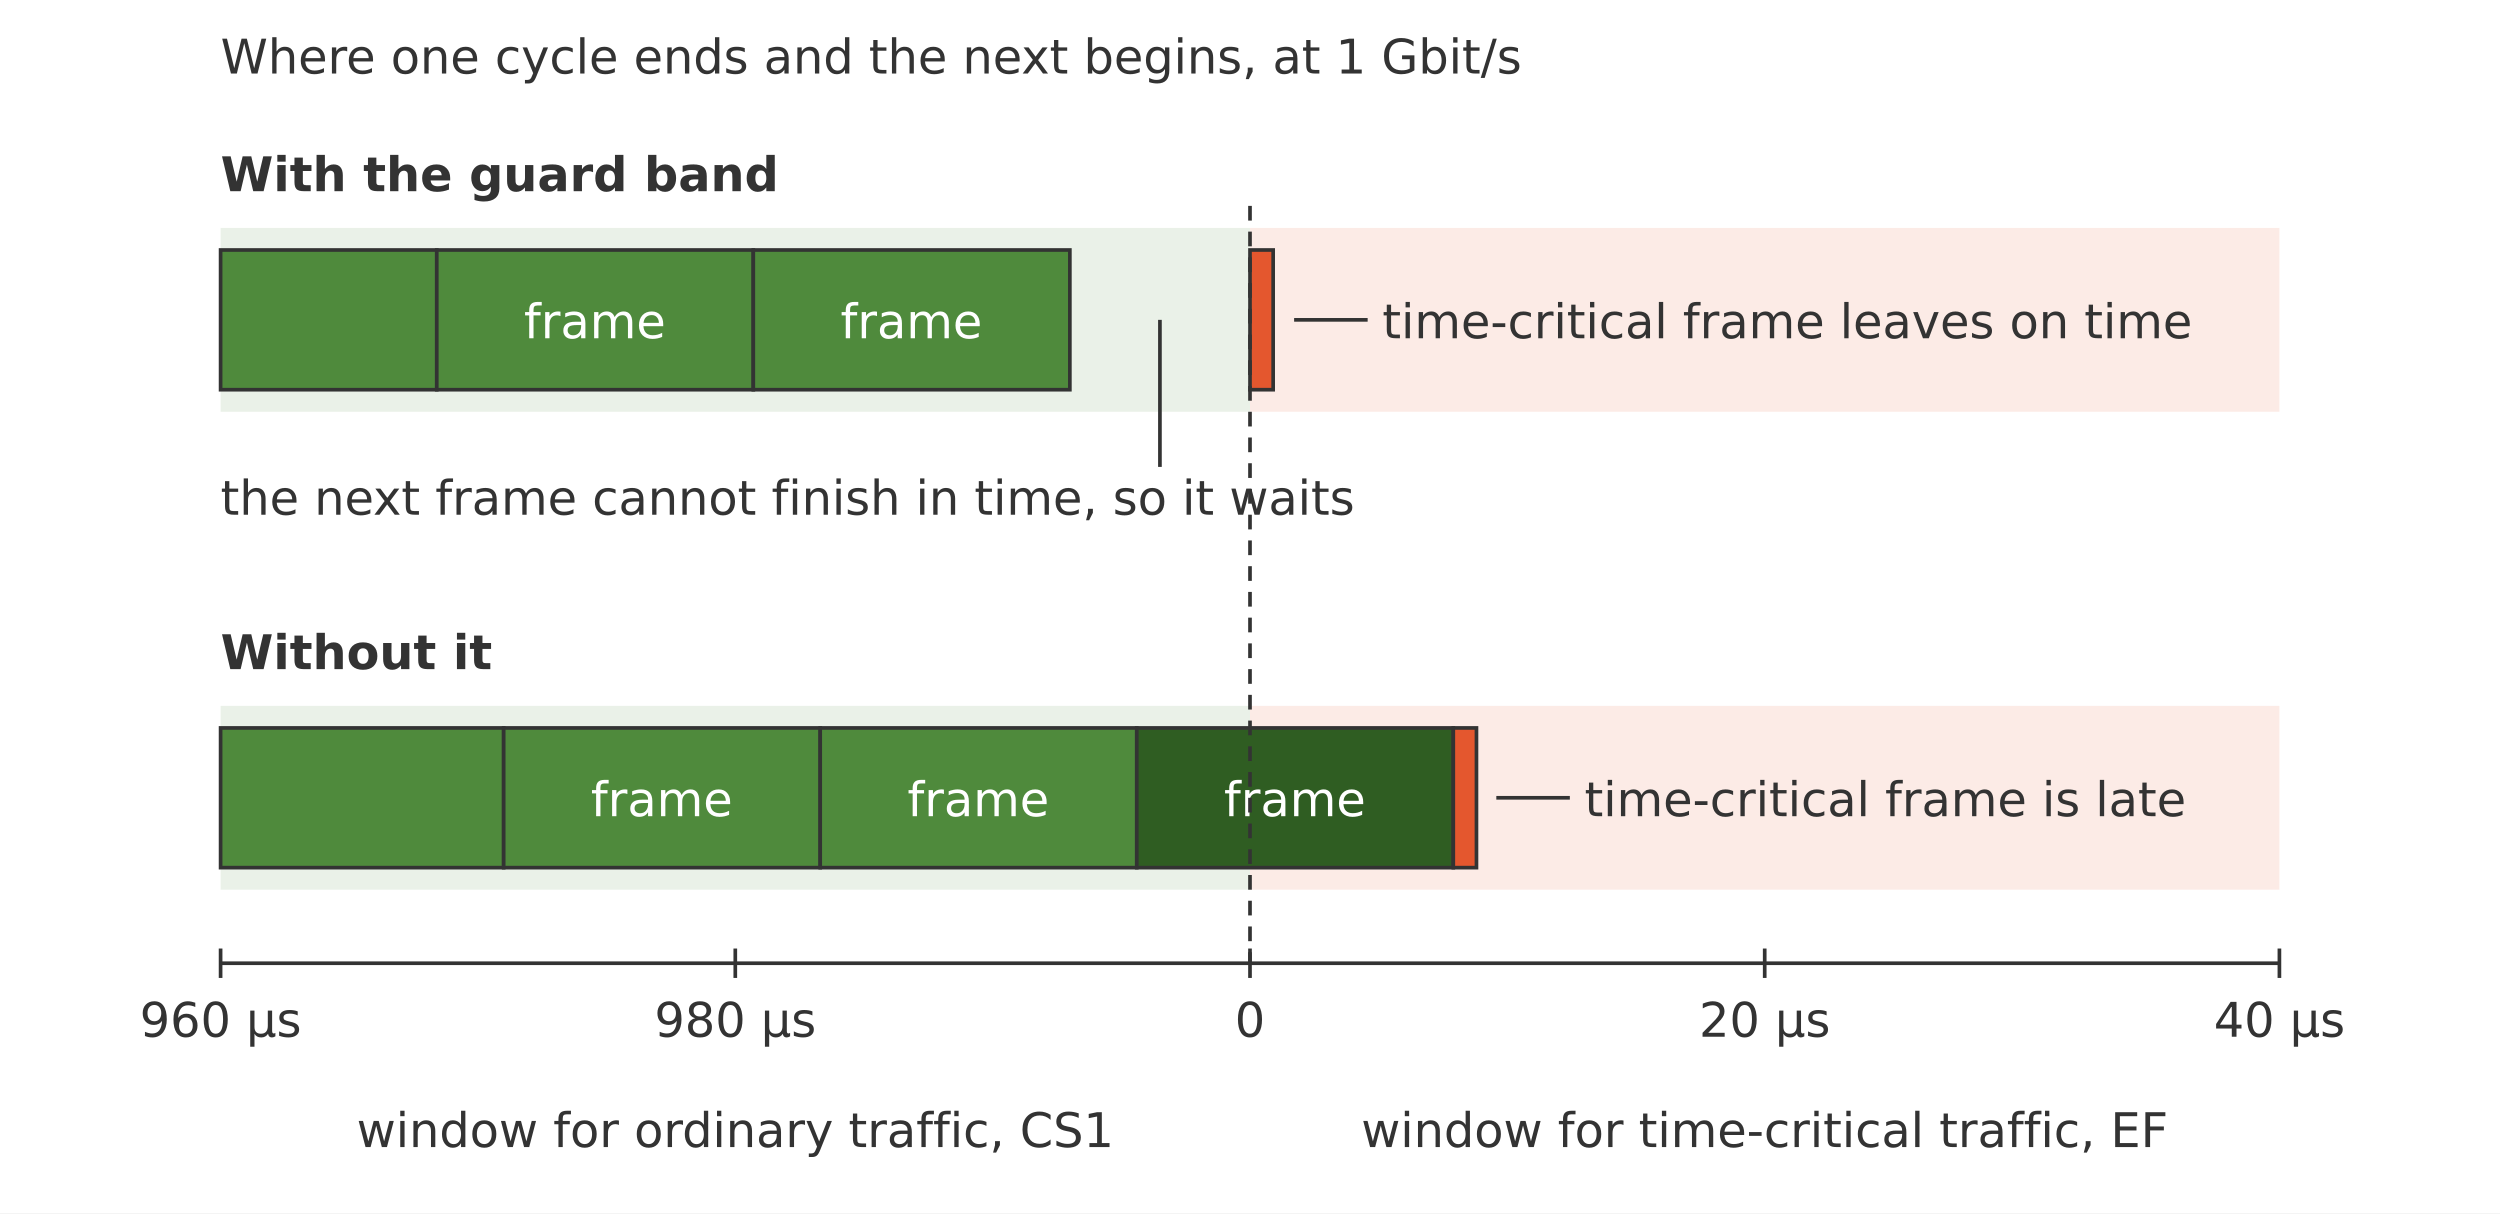
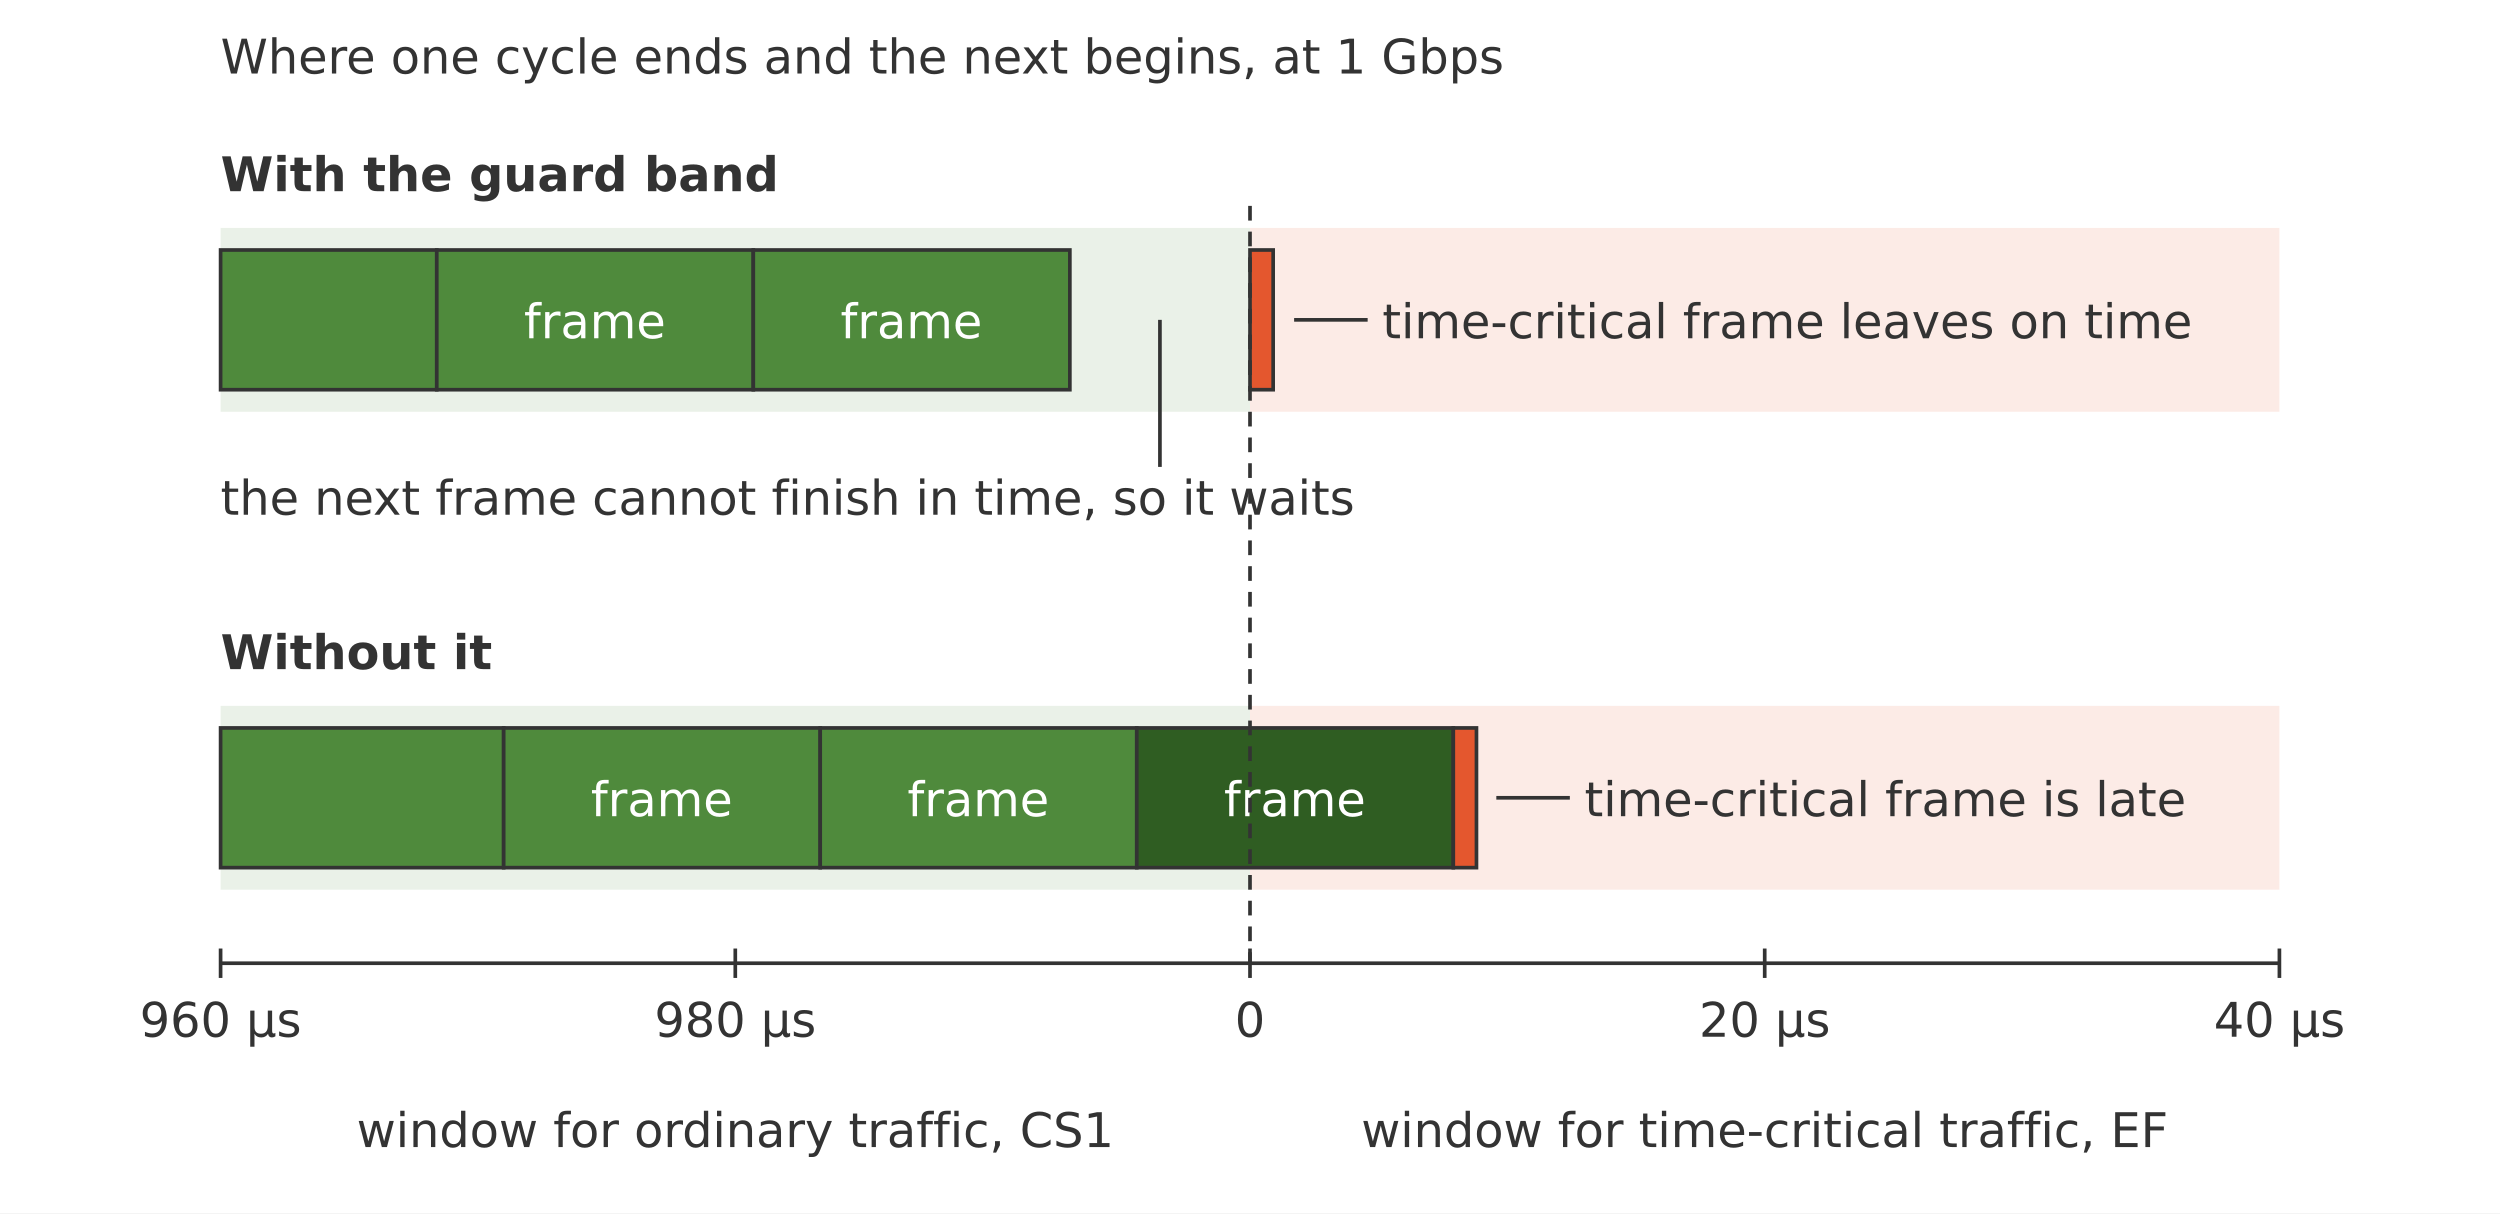
<svg xmlns="http://www.w3.org/2000/svg" width="680" height="330" viewBox="0 0 680 330" font-family="DejaVu Sans, Arial, sans-serif" font-size="13">
  <rect width="680" height="330" fill="#ffffff" />
-   <text x="60" y="20" fill="#333333">Where one cycle ends and the next begins, at 1 Gbit/s</text>
+   <text x="60" y="20" fill="#333333">Where one cycle ends and the next begins, at 1 Gbps</text>
  <text x="60" y="52" fill="#333333" font-weight="bold">With the guard band</text>
  <rect x="60" y="62" width="280" height="50" fill="#4f8a3c" fill-opacity="0.12" />
  <rect x="340" y="62" width="280" height="50" fill="#e4572e" fill-opacity="0.12" />
  <g stroke="#333333" stroke-width="1" fill="#4f8a3c">
    <rect x="60" y="68" width="58.8" height="38" />
    <rect x="118.8" y="68" width="86.1" height="38" />
    <rect x="204.9" y="68" width="86.1" height="38" />
  </g>
  <rect x="340" y="68" width="6.3" height="38" fill="#e4572e" stroke="#333333" />
  <g fill="#ffffff" text-anchor="middle">
    <text x="161.8" y="92">frame</text>
    <text x="247.9" y="92">frame</text>
  </g>
  <line x1="315.5" y1="87" x2="315.5" y2="127" stroke="#333333" />
  <text x="60" y="140" fill="#333333">the next frame cannot finish in time, so it waits</text>
  <line x1="352" y1="87" x2="372" y2="87" stroke="#333333" />
  <text x="376" y="92" fill="#333333">time-critical frame leaves on time</text>
  <text x="60" y="182" fill="#333333" font-weight="bold">Without it</text>
  <rect x="60" y="192" width="280" height="50" fill="#4f8a3c" fill-opacity="0.12" />
  <rect x="340" y="192" width="280" height="50" fill="#e4572e" fill-opacity="0.12" />
  <g stroke="#333333" stroke-width="1" fill="#4f8a3c">
    <rect x="60" y="198" width="77" height="38" />
    <rect x="137" y="198" width="86.1" height="38" />
    <rect x="223.1" y="198" width="86.1" height="38" />
    <rect x="309.2" y="198" width="86.1" height="38" fill="#2f5d22" />
  </g>
  <rect x="395.3" y="198" width="6.3" height="38" fill="#e4572e" stroke="#333333" />
  <g fill="#ffffff" text-anchor="middle">
    <text x="180" y="222">frame</text>
    <text x="266.1" y="222">frame</text>
    <text x="352.2" y="222">frame</text>
  </g>
  <line x1="407" y1="217" x2="427" y2="217" stroke="#333333" />
  <text x="431" y="222" fill="#333333">time-critical frame is late</text>
  <line x1="340" y1="56" x2="340" y2="262" stroke="#333333" stroke-dasharray="4 3" />
  <g stroke="#333333" stroke-width="1">
    <line x1="60" y1="262" x2="620" y2="262" />
    <line x1="60" y1="258" x2="60" y2="266" />
    <line x1="200" y1="258" x2="200" y2="266" />
    <line x1="340" y1="258" x2="340" y2="266" />
    <line x1="480" y1="258" x2="480" y2="266" />
    <line x1="620" y1="258" x2="620" y2="266" />
  </g>
  <g fill="#333333" text-anchor="middle">
    <text x="60" y="282">960 µs</text>
    <text x="200" y="282">980 µs</text>
    <text x="340" y="282">0</text>
    <text x="480" y="282">20 µs</text>
    <text x="620" y="282">40 µs</text>
  </g>
  <g fill="#333333" text-anchor="middle">
    <text x="200" y="312">window for ordinary traffic, CS1</text>
    <text x="480" y="312">window for time-critical traffic, EF</text>
  </g>
</svg>
